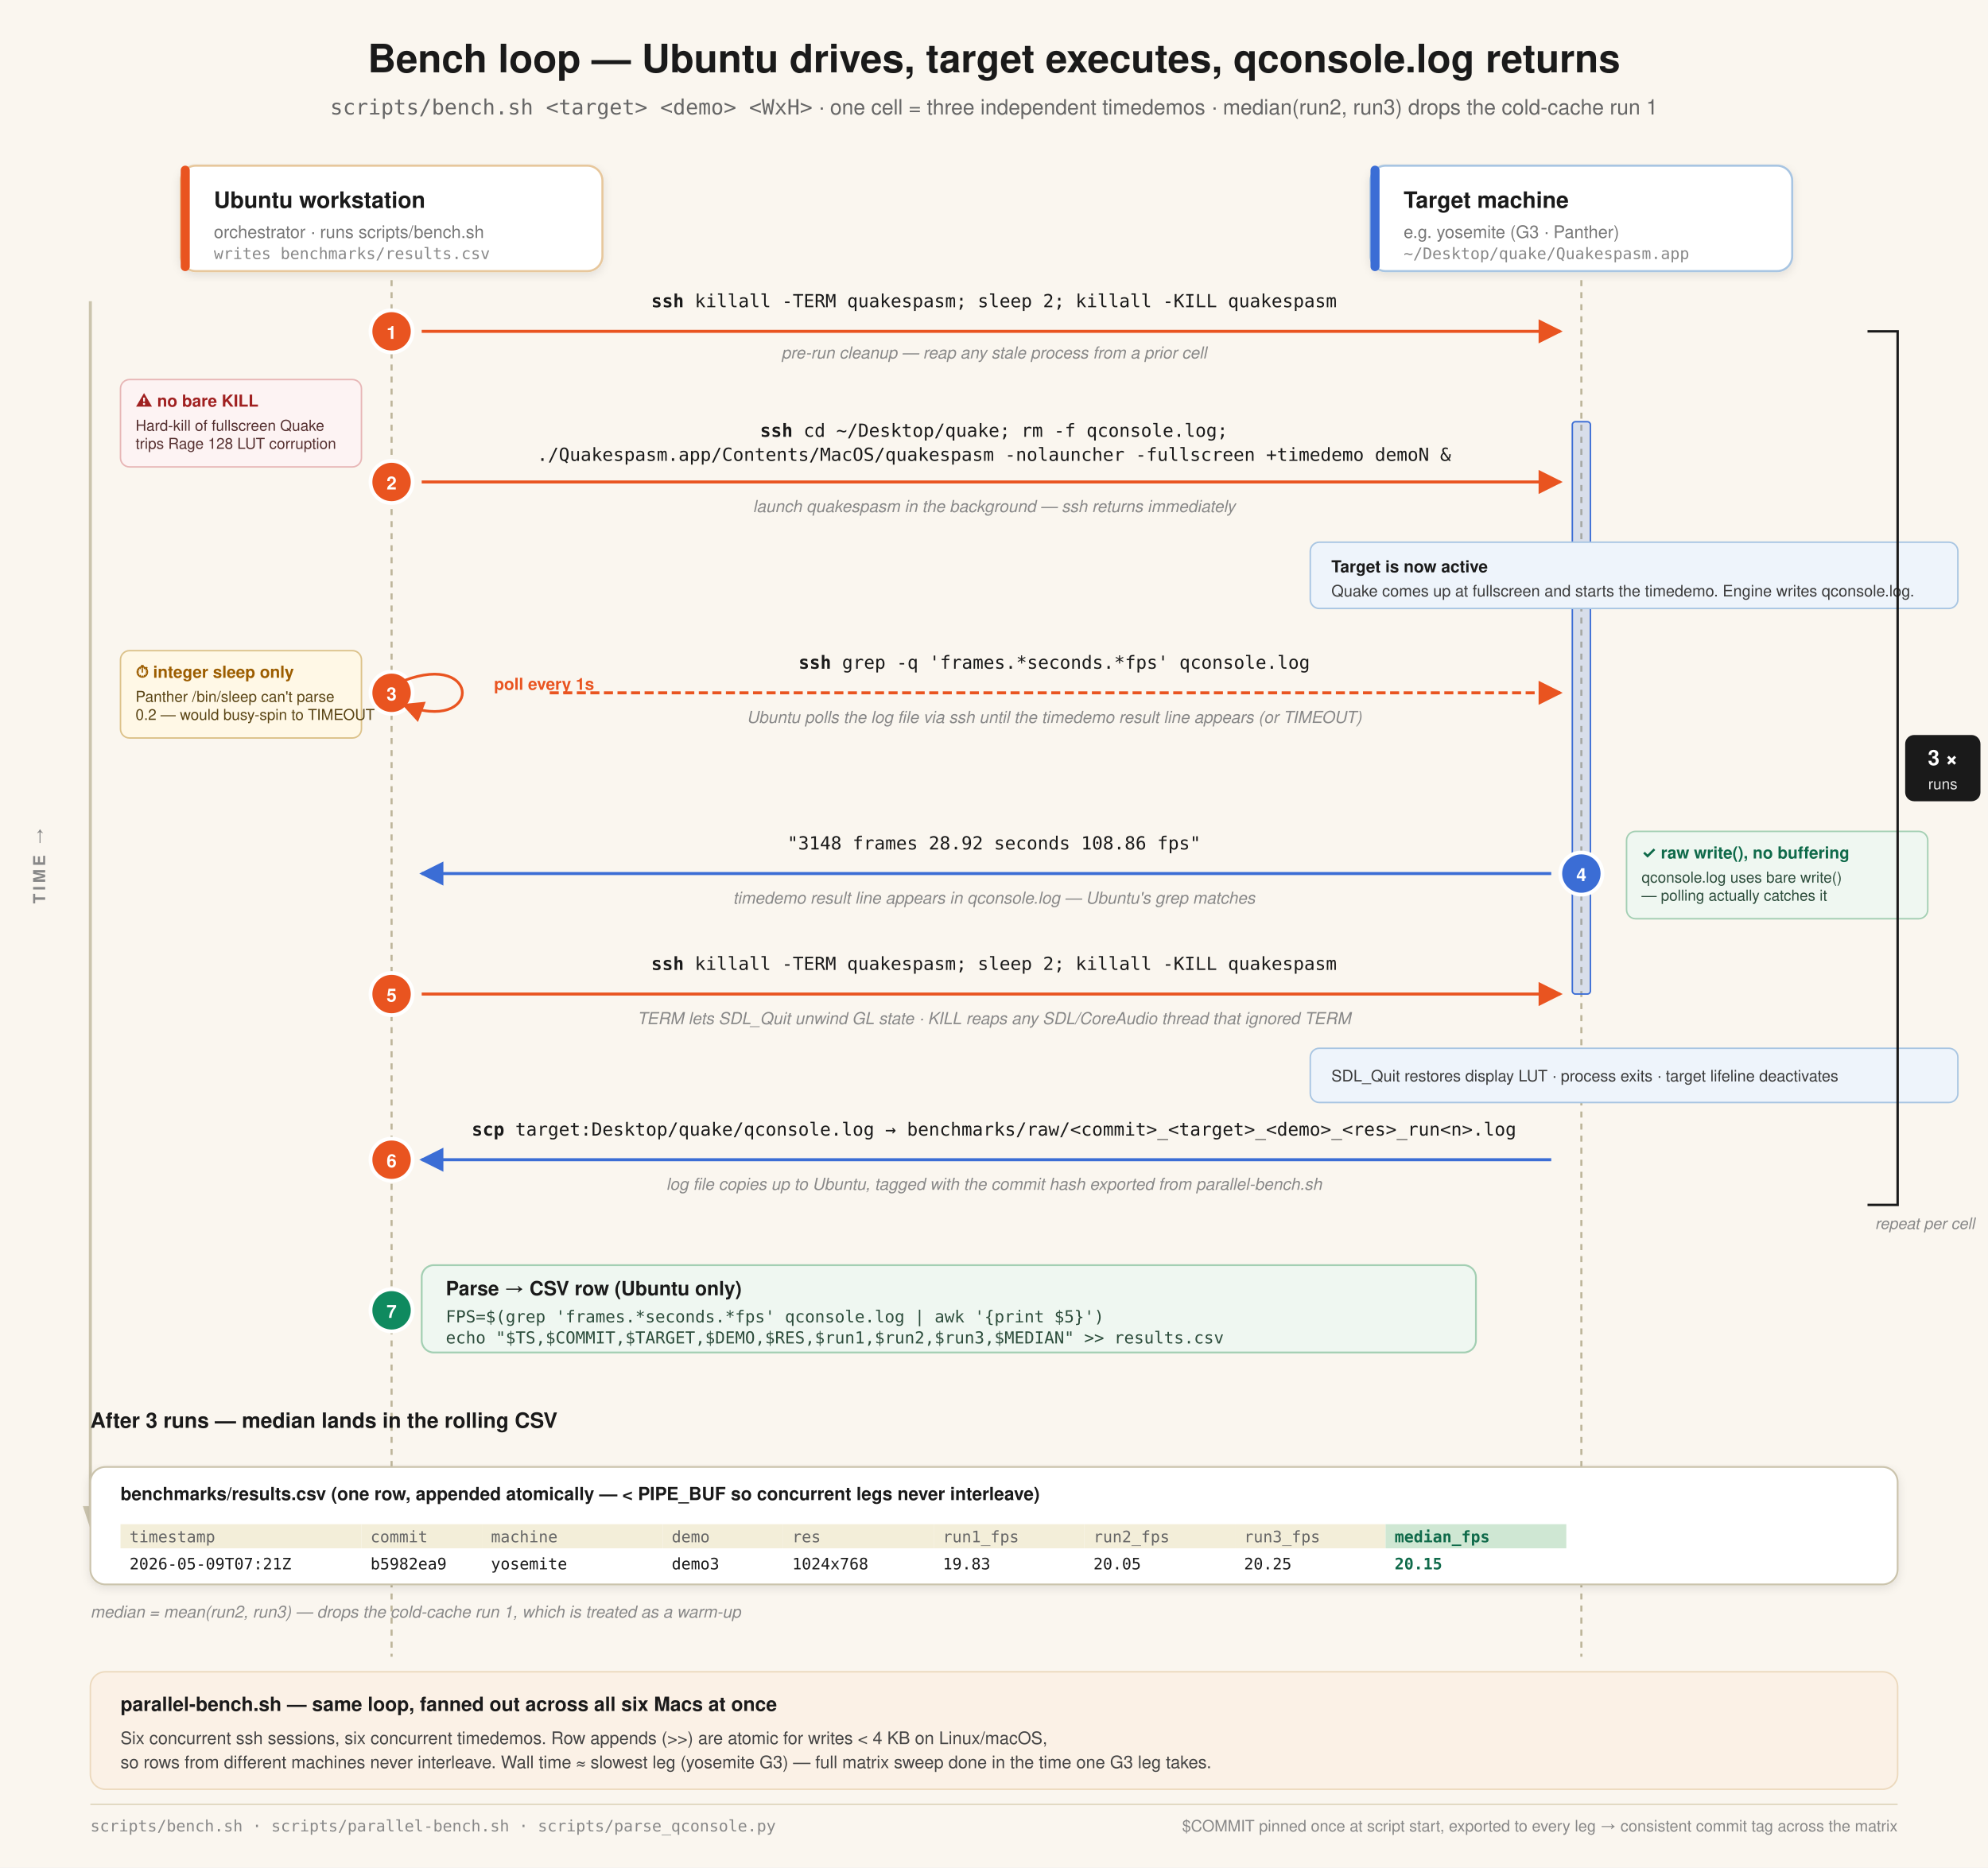
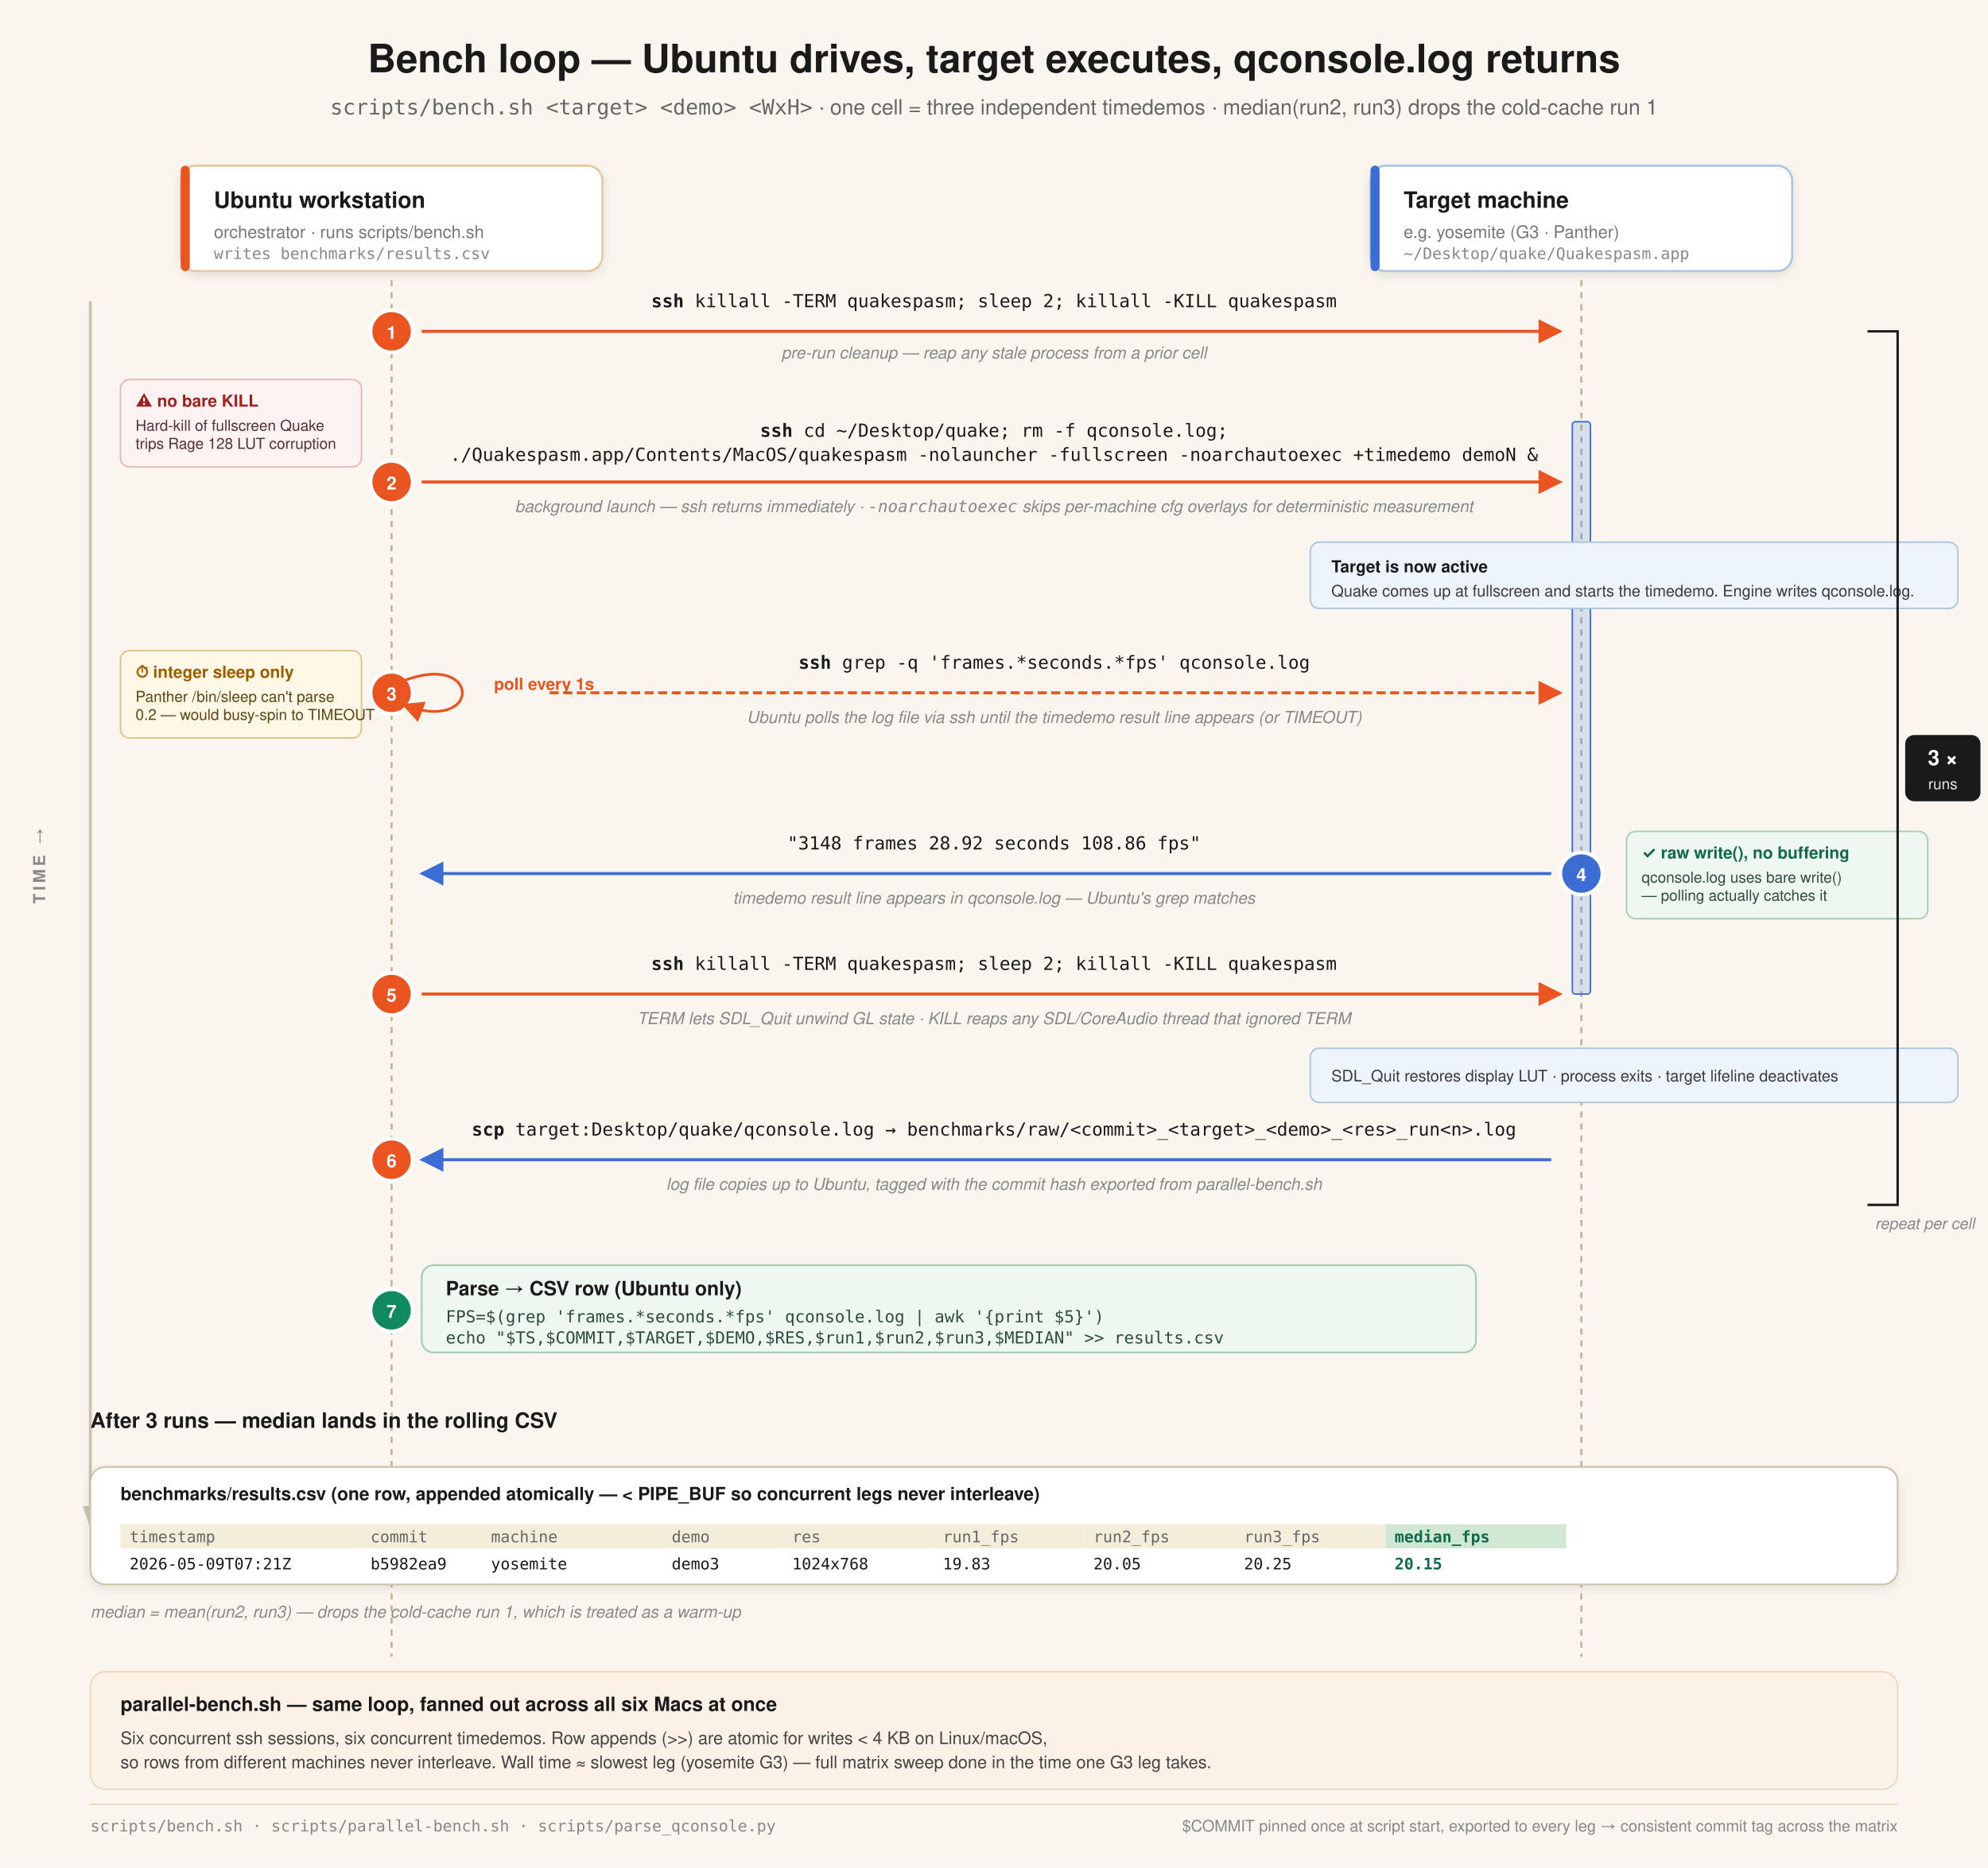
<svg xmlns="http://www.w3.org/2000/svg" viewBox="0 0 1320 1240" font-family="-apple-system, system-ui, 'Segoe UI', Helvetica, Arial, sans-serif">
  <defs>
    <marker id="bl-orange" viewBox="0 0 10 10" refX="9" refY="5" markerWidth="8" markerHeight="8" orient="auto-start-reverse">
      <path d="M 0 0 L 10 5 L 0 10 z" fill="#e95420" />
    </marker>
    <marker id="bl-blue" viewBox="0 0 10 10" refX="9" refY="5" markerWidth="8" markerHeight="8" orient="auto-start-reverse">
      <path d="M 0 0 L 10 5 L 0 10 z" fill="#3b6dd5" />
    </marker>
    <marker id="bl-green" viewBox="0 0 10 10" refX="9" refY="5" markerWidth="8" markerHeight="8" orient="auto-start-reverse">
      <path d="M 0 0 L 10 5 L 0 10 z" fill="#0f8a5f" />
    </marker>
    <marker id="bl-ink" viewBox="0 0 10 10" refX="9" refY="5" markerWidth="7" markerHeight="7" orient="auto-start-reverse">
      <path d="M 0 0 L 10 5 L 0 10 z" fill="#3a3a3a" />
    </marker>
    <filter id="bl-shadow" x="-5%" y="-5%" width="110%" height="115%">
      <feDropShadow dx="0" dy="2" stdDeviation="3" flood-opacity="0.10" />
    </filter>
  </defs>
  <rect width="1320" height="1240" fill="#faf6ef" />
  <text x="660" y="48" text-anchor="middle" font-size="26" font-weight="700" fill="#1a1a1a">Bench loop — Ubuntu drives, target executes, qconsole.log returns</text>
  <text x="660" y="76" text-anchor="middle" font-size="14" fill="#666">
    <tspan font-family="ui-monospace, Menlo, Consolas, monospace">scripts/bench.sh &lt;target&gt; &lt;demo&gt; &lt;WxH&gt;</tspan> · one cell = three independent timedemos · median(run2, run3) drops the cold-cache run 1</text>
  <g transform="translate(120, 110)">
    <rect x="0" y="0" width="280" height="70" rx="10" fill="#ffffff" stroke="#e7c79c" stroke-width="1.4" filter="url(#bl-shadow)" />
    <rect x="0" y="0" width="6" height="70" rx="3" fill="#e95420" />
    <text x="22" y="28" font-size="15" font-weight="700" fill="#1a1a1a">Ubuntu workstation</text>
    <text x="22" y="48" font-size="11.5" fill="#777">orchestrator · runs scripts/bench.sh</text>
    <text x="22" y="62" font-family="ui-monospace, Menlo, Consolas, monospace" font-size="10.5" fill="#888">writes benchmarks/results.csv</text>
  </g>
  <g transform="translate(910, 110)">
    <rect x="0" y="0" width="280" height="70" rx="10" fill="#ffffff" stroke="#a8c5e2" stroke-width="1.4" filter="url(#bl-shadow)" />
    <rect x="0" y="0" width="6" height="70" rx="3" fill="#3b6dd5" />
    <text x="22" y="28" font-size="15" font-weight="700" fill="#1a1a1a">Target machine</text>
    <text x="22" y="48" font-size="11.5" fill="#777">e.g. yosemite (G3 · Panther)</text>
    <text x="22" y="62" font-family="ui-monospace, Menlo, Consolas, monospace" font-size="10.5" fill="#888">~/Desktop/quake/Quakespasm.app</text>
  </g>
  <g stroke="#bdb59a" stroke-width="1.4" stroke-dasharray="4 4">
    <line x1="260" y1="186" x2="260" y2="1100" />
    <line x1="1050" y1="186" x2="1050" y2="1100" />
  </g>
  <g transform="translate(60, 200)">
    <line x1="0" y1="0" x2="0" y2="800" stroke="#cbc4ad" stroke-width="2" />
    <path d="M -5 800 L 0 815 L 5 800 z" fill="#cbc4ad" />
    <text x="-30" y="400" font-size="11" font-weight="600" fill="#888" letter-spacing="2" transform="rotate(-90, -30, 400)">TIME →</text>
  </g>
  <rect x="1044" y="280" width="12" height="380" rx="2" fill="#3b6dd5" opacity="0.18" />
  <rect x="1044" y="280" width="12" height="380" rx="2" fill="none" stroke="#3b6dd5" stroke-width="1" />
  <g transform="translate(0, 220)">
    <circle cx="260" cy="0" r="14" fill="#e95420" stroke="#fff" stroke-width="2.5" />
    <text x="260" y="5" text-anchor="middle" font-size="12" font-weight="700" fill="#fff">1</text>
    <line x1="280" y1="0" x2="1036" y2="0" stroke="#e95420" stroke-width="2" marker-end="url(#bl-orange)" />
    <text x="660" y="-16" text-anchor="middle" font-family="ui-monospace, Menlo, Consolas, monospace" font-size="12" fill="#1a1a1a">
      <tspan font-weight="700">ssh</tspan>  killall -TERM quakespasm; sleep 2; killall -KILL quakespasm</text>
    <text x="660" y="18" text-anchor="middle" font-size="11" fill="#888" font-style="italic">pre-run cleanup — reap any stale process from a prior cell</text>
  </g>
  <g transform="translate(80, 252)">
    <rect x="0" y="0" width="160" height="58" rx="6" fill="#fdf3f3" stroke="#e7b6b6" stroke-width="1" />
    <text x="10" y="18" font-size="11" font-weight="700" fill="#a02020">⚠ no bare KILL</text>
    <text x="10" y="34" font-size="10" fill="#553030">Hard-kill of fullscreen Quake</text>
    <text x="10" y="46" font-size="10" fill="#553030">trips Rage 128 LUT corruption</text>
  </g>
  <g transform="translate(0, 320)">
    <circle cx="260" cy="0" r="14" fill="#e95420" stroke="#fff" stroke-width="2.5" />
    <text x="260" y="5" text-anchor="middle" font-size="12" font-weight="700" fill="#fff">2</text>
    <line x1="280" y1="0" x2="1036" y2="0" stroke="#e95420" stroke-width="2" marker-end="url(#bl-orange)" />
    <text x="660" y="-30" text-anchor="middle" font-family="ui-monospace, Menlo, Consolas, monospace" font-size="12" fill="#1a1a1a">
      <tspan font-weight="700">ssh</tspan>  cd ~/Desktop/quake; rm -f qconsole.log;</text>
-     <text x="660" y="-14" text-anchor="middle" font-family="ui-monospace, Menlo, Consolas, monospace" font-size="12" fill="#1a1a1a">      ./Quakespasm.app/Contents/MacOS/quakespasm -nolauncher -fullscreen +timedemo demoN &amp;</text>
-     <text x="660" y="20" text-anchor="middle" font-size="11" fill="#888" font-style="italic">launch quakespasm in the background — ssh returns immediately</text>
+     <text x="660" y="-14" text-anchor="middle" font-family="ui-monospace, Menlo, Consolas, monospace" font-size="12" fill="#1a1a1a">      ./Quakespasm.app/Contents/MacOS/quakespasm -nolauncher -fullscreen -noarchautoexec +timedemo demoN &amp;</text>
+     <text x="660" y="20" text-anchor="middle" font-size="11" fill="#888" font-style="italic">background launch — ssh returns immediately · <tspan font-family="ui-monospace, Menlo, Consolas, monospace">-noarchautoexec</tspan> skips per-machine cfg overlays for deterministic measurement</text>
  </g>
  <g transform="translate(870, 360)">
    <rect x="0" y="0" width="430" height="44" rx="6" fill="#eef4fb" stroke="#a8c5e2" stroke-width="1" />
    <text x="14" y="20" font-size="11" font-weight="700" fill="#1a1a1a">Target is now active</text>
    <text x="14" y="36" font-size="10.5" fill="#3a3a3a">Quake comes up at fullscreen and starts the timedemo. Engine writes qconsole.log.</text>
  </g>
  <g transform="translate(0, 460)">
    <circle cx="260" cy="0" r="14" fill="#e95420" stroke="#fff" stroke-width="2.5" />
    <text x="260" y="5" text-anchor="middle" font-size="12" font-weight="700" fill="#fff">3</text>
    <path d="M 268 -8 C 320 -28 320 28 268 8" stroke="#e95420" stroke-width="1.8" fill="none" marker-end="url(#bl-orange)" />
    <text x="328" y="-2" font-size="11" font-weight="700" fill="#e95420">poll every 1s</text>
    <line x1="365" y1="0" x2="1036" y2="0" stroke="#e95420" stroke-width="2" stroke-dasharray="6 3" marker-end="url(#bl-orange)" />
    <text x="700" y="-16" text-anchor="middle" font-family="ui-monospace, Menlo, Consolas, monospace" font-size="12" fill="#1a1a1a">
      <tspan font-weight="700">ssh</tspan>  grep -q 'frames.*seconds.*fps' qconsole.log</text>
    <text x="700" y="20" text-anchor="middle" font-size="11" fill="#888" font-style="italic">Ubuntu polls the log file via ssh until the timedemo result line appears (or TIMEOUT)</text>
  </g>
  <g transform="translate(80, 432)">
    <rect x="0" y="0" width="160" height="58" rx="6" fill="#fff8e6" stroke="#dcc28a" stroke-width="1" />
    <text x="10" y="18" font-size="11" font-weight="700" fill="#9c5d00">⏱ integer sleep only</text>
    <text x="10" y="34" font-size="10" fill="#5a4515">Panther /bin/sleep can't parse</text>
    <text x="10" y="46" font-size="10" fill="#5a4515">0.2 — would busy-spin to TIMEOUT</text>
  </g>
  <g transform="translate(0, 580)">
    <circle cx="1050" cy="0" r="14" fill="#3b6dd5" stroke="#fff" stroke-width="2.5" />
    <text x="1050" y="5" text-anchor="middle" font-size="12" font-weight="700" fill="#fff">4</text>
    <line x1="1030" y1="0" x2="280" y2="0" stroke="#3b6dd5" stroke-width="2" marker-end="url(#bl-blue)" />
    <text x="660" y="-16" text-anchor="middle" font-family="ui-monospace, Menlo, Consolas, monospace" font-size="12" fill="#1a1a1a">"3148 frames 28.92 seconds 108.86 fps"</text>
    <text x="660" y="20" text-anchor="middle" font-size="11" fill="#888" font-style="italic">timedemo result line appears in qconsole.log — Ubuntu's grep matches</text>
  </g>
  <g transform="translate(1080, 552)">
    <rect x="0" y="0" width="200" height="58" rx="6" fill="#eff7f1" stroke="#a3cfb3" stroke-width="1" />
    <text x="10" y="18" font-size="11" font-weight="700" fill="#0f6a4a">✓ raw write(), no buffering</text>
    <text x="10" y="34" font-size="10" fill="#2d4d3c">qconsole.log uses bare write()</text>
    <text x="10" y="46" font-size="10" fill="#2d4d3c">— polling actually catches it</text>
  </g>
  <g transform="translate(0, 660)">
    <circle cx="260" cy="0" r="14" fill="#e95420" stroke="#fff" stroke-width="2.5" />
    <text x="260" y="5" text-anchor="middle" font-size="12" font-weight="700" fill="#fff">5</text>
    <line x1="280" y1="0" x2="1036" y2="0" stroke="#e95420" stroke-width="2" marker-end="url(#bl-orange)" />
    <text x="660" y="-16" text-anchor="middle" font-family="ui-monospace, Menlo, Consolas, monospace" font-size="12" fill="#1a1a1a">
      <tspan font-weight="700">ssh</tspan>  killall -TERM quakespasm; sleep 2; killall -KILL quakespasm</text>
    <text x="660" y="20" text-anchor="middle" font-size="11" fill="#888" font-style="italic">TERM lets SDL_Quit unwind GL state · KILL reaps any SDL/CoreAudio thread that ignored TERM</text>
  </g>
  <g transform="translate(870, 696)">
    <rect x="0" y="0" width="430" height="36" rx="6" fill="#eef4fb" stroke="#a8c5e2" stroke-width="1" />
    <text x="14" y="22" font-size="10.5" fill="#3a3a3a">SDL_Quit restores display LUT · process exits · target lifeline deactivates</text>
  </g>
  <g transform="translate(0, 770)">
    <circle cx="260" cy="0" r="14" fill="#e95420" stroke="#fff" stroke-width="2.5" />
    <text x="260" y="5" text-anchor="middle" font-size="12" font-weight="700" fill="#fff">6</text>
    <line x1="1030" y1="0" x2="280" y2="0" stroke="#3b6dd5" stroke-width="2" marker-end="url(#bl-blue)" />
    <text x="660" y="-16" text-anchor="middle" font-family="ui-monospace, Menlo, Consolas, monospace" font-size="12" fill="#1a1a1a">
      <tspan font-weight="700">scp</tspan>  target:Desktop/quake/qconsole.log  →  benchmarks/raw/&lt;commit&gt;_&lt;target&gt;_&lt;demo&gt;_&lt;res&gt;_run&lt;n&gt;.log</text>
    <text x="660" y="20" text-anchor="middle" font-size="11" fill="#888" font-style="italic">log file copies up to Ubuntu, tagged with the commit hash exported from parallel-bench.sh</text>
  </g>
  <g transform="translate(0, 870)">
    <circle cx="260" cy="0" r="14" fill="#0f8a5f" stroke="#fff" stroke-width="2.5" />
    <text x="260" y="5" text-anchor="middle" font-size="12" font-weight="700" fill="#fff">7</text>
    <rect x="280" y="-30" width="700" height="58" rx="8" fill="#eff7f1" stroke="#a3cfb3" stroke-width="1.2" />
    <text x="296" y="-10" font-size="13" font-weight="700" fill="#1a1a1a">Parse → CSV row (Ubuntu only)</text>
    <g font-family="ui-monospace, Menlo, Consolas, monospace" font-size="11" fill="#2d4d3c">
      <text x="296" y="8">FPS=$(grep 'frames.*seconds.*fps' qconsole.log | awk '{print $5}')</text>
      <text x="296" y="22">echo "$TS,$COMMIT,$TARGET,$DEMO,$RES,$run1,$run2,$run3,$MEDIAN" &gt;&gt; results.csv</text>
    </g>
  </g>
  <g stroke="#1a1a1a" stroke-width="1.6" fill="none">
    <path d="M 1240 220 L 1260 220 L 1260 800 L 1240 800" />
  </g>
  <g transform="translate(1265, 510)">
    <rect x="0" y="-22" width="50" height="44" rx="6" fill="#1a1a1a" />
    <text x="25" y="-2" text-anchor="middle" font-size="14" font-weight="700" fill="#fff">3 ×</text>
    <text x="25" y="14" text-anchor="middle" font-size="10" fill="#e7e7e7">runs</text>
  </g>
  <text x="1245" y="816" font-size="10.5" fill="#888" font-style="italic">repeat per cell</text>
  <g transform="translate(60, 950)">
    <text x="0" y="-2" font-size="14" font-weight="700" fill="#1a1a1a">After 3 runs — median lands in the rolling CSV</text>
    <g transform="translate(0, 24)">
      <rect x="0" y="0" width="1200" height="78" rx="10" fill="#ffffff" stroke="#cbc4ad" stroke-width="1.2" filter="url(#bl-shadow)" />
      <text x="20" y="22" font-size="12" font-weight="700" fill="#1a1a1a">benchmarks/results.csv  (one row, appended atomically — &lt; PIPE_BUF so concurrent legs never interleave)</text>
      <g font-family="ui-monospace, Menlo, Consolas, monospace" font-size="10.5">
        <g transform="translate(20, 38)">
          <rect x="0" y="0" width="160" height="16" fill="#f3eed9" />
          <text x="6" y="12" fill="#666">timestamp</text>
          <rect x="160" y="0" width="80" height="16" fill="#f3eed9" />
          <text x="166" y="12" fill="#666">commit</text>
          <rect x="240" y="0" width="120" height="16" fill="#f3eed9" />
          <text x="246" y="12" fill="#666">machine</text>
          <rect x="360" y="0" width="80" height="16" fill="#f3eed9" />
          <text x="366" y="12" fill="#666">demo</text>
          <rect x="440" y="0" width="100" height="16" fill="#f3eed9" />
          <text x="446" y="12" fill="#666">res</text>
          <rect x="540" y="0" width="100" height="16" fill="#f3eed9" />
          <text x="546" y="12" fill="#666">run1_fps</text>
          <rect x="640" y="0" width="100" height="16" fill="#f3eed9" />
          <text x="646" y="12" fill="#666">run2_fps</text>
          <rect x="740" y="0" width="100" height="16" fill="#f3eed9" />
          <text x="746" y="12" fill="#666">run3_fps</text>
          <rect x="840" y="0" width="120" height="16" fill="#cfe7d3" />
          <text x="846" y="12" fill="#0f6a4a" font-weight="700">median_fps</text>
        </g>
        <g transform="translate(20, 56)" fill="#1a1a1a">
          <text x="6" y="12">2026-05-09T07:21Z</text>
          <text x="166" y="12">b5982ea9</text>
          <text x="246" y="12">yosemite</text>
          <text x="366" y="12">demo3</text>
          <text x="446" y="12">1024x768</text>
          <text x="546" y="12">19.83</text>
          <text x="646" y="12">20.05</text>
          <text x="746" y="12">20.25</text>
          <text x="846" y="12" fill="#0f6a4a" font-weight="700">20.15</text>
        </g>
      </g>
    </g>
    <text x="0" y="124" font-size="11" fill="#888" font-style="italic">median = mean(run2, run3) — drops the cold-cache run 1, which is treated as a warm-up</text>
  </g>
  <g transform="translate(60, 1110)">
    <rect x="0" y="0" width="1200" height="78" rx="10" fill="#fbf1e6" stroke="#ecd9bd" stroke-width="1" />
    <text x="20" y="26" font-size="13" font-weight="700" fill="#1a1a1a">parallel-bench.sh — same loop, fanned out across all six Macs at once</text>
    <text x="20" y="48" font-size="11.5" fill="#444">Six concurrent ssh sessions, six concurrent timedemos. Row appends (&gt;&gt;) are atomic for writes &lt; 4 KB on Linux/macOS,</text>
    <text x="20" y="64" font-size="11.5" fill="#444">so rows from different machines never interleave. Wall time ≈ slowest leg (yosemite G3) — full matrix sweep done in the time one G3 leg takes.</text>
  </g>
  <g transform="translate(60, 1212)">
    <line x1="0" y1="-14" x2="1200" y2="-14" stroke="#e0d8c0" stroke-width="1" />
    <text x="0" y="4" font-family="ui-monospace, Menlo, Consolas, monospace" font-size="10.5" fill="#888">scripts/bench.sh · scripts/parallel-bench.sh · scripts/parse_qconsole.py</text>
    <text x="1200" y="4" text-anchor="end" font-size="10.5" fill="#888">$COMMIT pinned once at script start, exported to every leg → consistent commit tag across the matrix</text>
  </g>
</svg>
